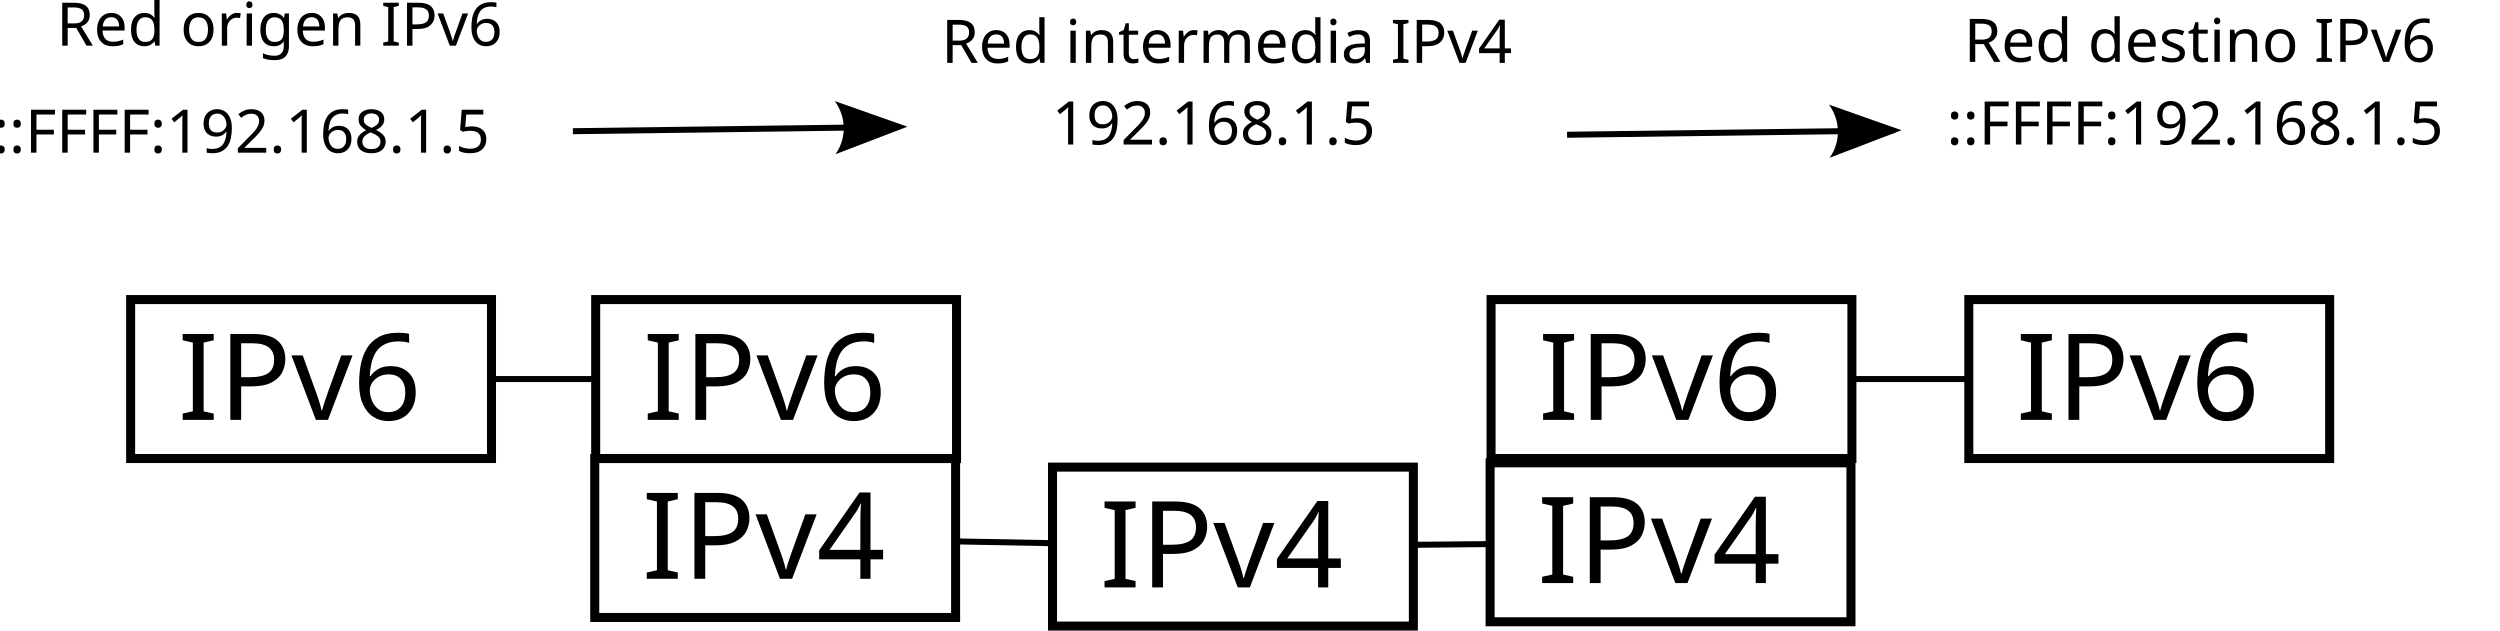
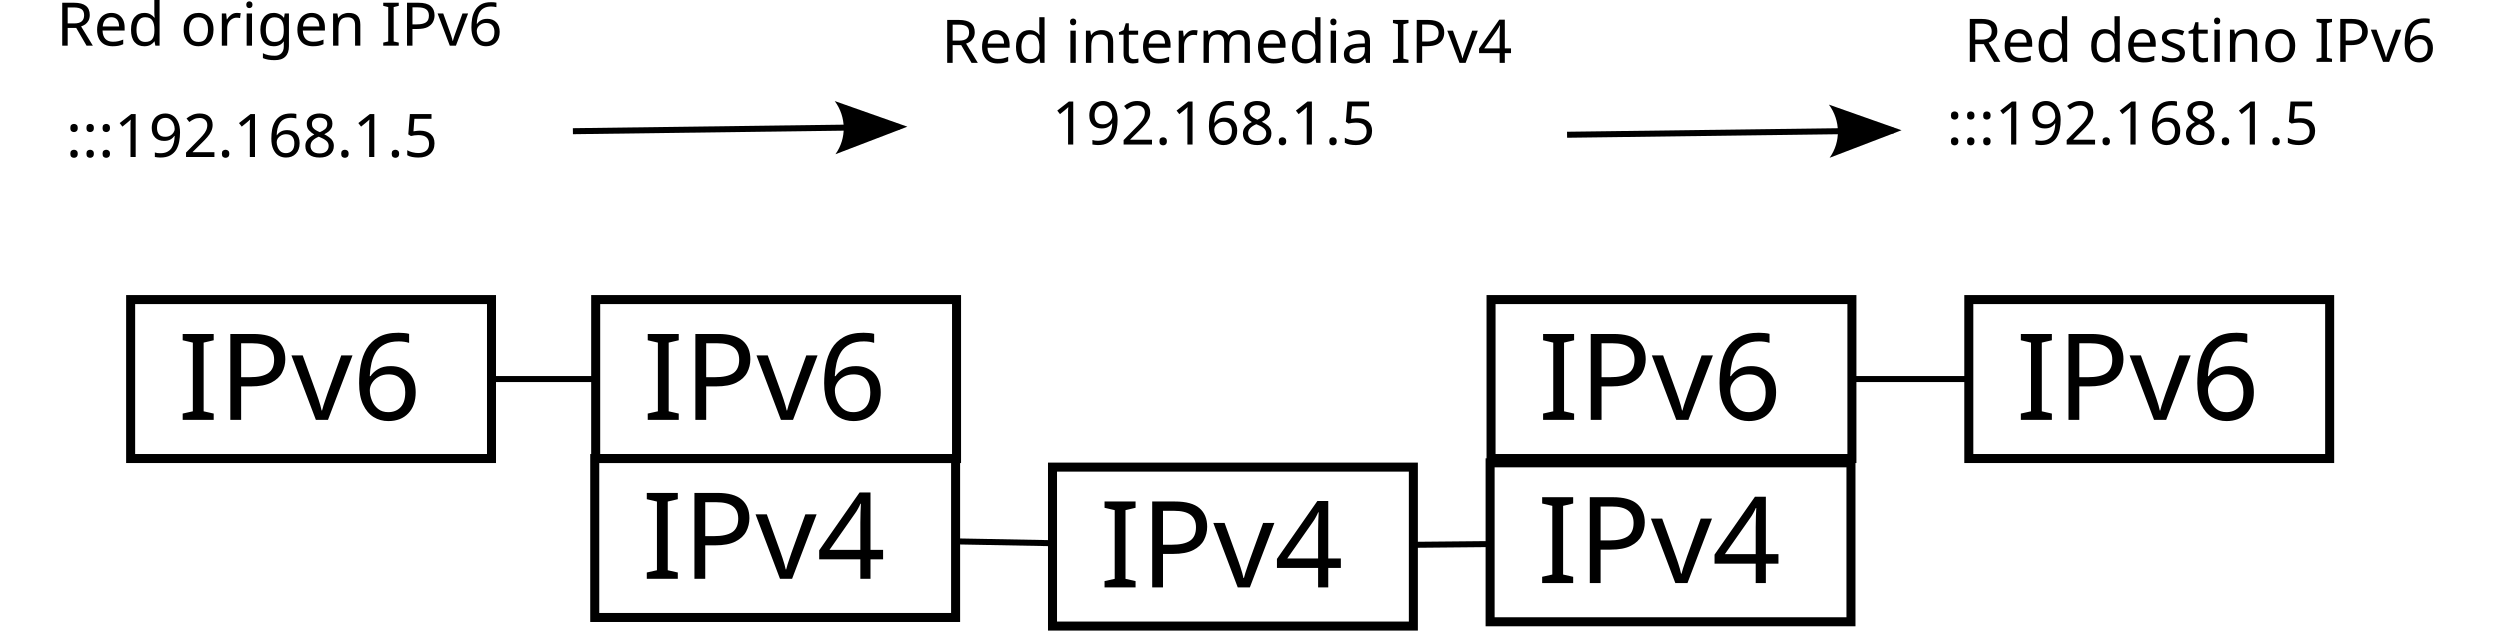
<svg xmlns="http://www.w3.org/2000/svg" width="415.677" height="104.847" id="svg2" version="1.1">
  <defs id="defs4">
    <marker orient="auto" refY="0" refX="0" id="Arrow2Lend" style="overflow:visible">
      <path id="path4186" style="fill-rule:evenodd;stroke-width:0.625;stroke-linejoin:round" d="M 8.719,4.034 -2.207,0.016 8.719,-4.002 c -1.745,2.372 -1.735,5.617 -6e-7,8.035 z" transform="matrix(-1.1,0,0,-1.1,-1.1,0)" />
    </marker>
    <marker orient="auto" refY="0" refX="0" id="Arrow2Lend-0" style="overflow:visible">
      <path id="path4186-3" style="fill-rule:evenodd;stroke-width:0.625;stroke-linejoin:round" d="M 8.719,4.034 -2.207,0.016 8.719,-4.002 c -1.745,2.372 -1.735,5.617 -6e-7,8.035 z" transform="matrix(-1.1,0,0,-1.1,-1.1,0)" />
    </marker>
  </defs>
  <g id="layer1" transform="translate(-20.45759,-256.9761)">
    <g id="g3020-2-7" transform="translate(241.2323,11.56797)">
      <rect y="295.219" x="27.143" height="26.429" width="60" id="rect2985-37-3" style="color:#000000;fill:#000000;fill-opacity:0;fill-rule:nonzero;stroke:#000000;stroke-width:1.5;stroke-linecap:butt;stroke-linejoin:miter;stroke-miterlimit:4;stroke-opacity:1;stroke-dasharray:none;stroke-dashoffset:0;marker:none;visibility:visible;display:inline;overflow:visible;enable-background:accumulate" />
      <text id="text2987-5-6" y="315.219" x="35" style="font-size:40px;font-style:normal;font-weight:normal;line-height:125%;letter-spacing:0px;word-spacing:0px;fill:#000000;fill-opacity:1;stroke:none;font-family:Sans" xml:space="preserve">
        <tspan style="font-size:20px" y="315.219" x="35" id="tspan2989-9-1">IPv6</tspan>
      </text>
    </g>
    <g id="g3020" transform="translate(15.0359,11.56797)">
      <rect y="295.219" x="27.143" height="26.429" width="60" id="rect2985" style="color:#000000;fill:#000000;fill-opacity:0;fill-rule:nonzero;stroke:#000000;stroke-width:1.5;stroke-linecap:butt;stroke-linejoin:miter;stroke-miterlimit:4;stroke-opacity:1;stroke-dasharray:none;stroke-dashoffset:0;marker:none;visibility:visible;display:inline;overflow:visible;enable-background:accumulate" />
      <text id="text2987" y="315.219" x="35" style="font-size:40px;font-style:normal;font-weight:normal;line-height:125%;letter-spacing:0px;word-spacing:0px;fill:#000000;fill-opacity:1;stroke:none;font-family:Sans" xml:space="preserve">
        <tspan style="font-size:20px" y="315.219" x="35" id="tspan2989">IPv6</tspan>
      </text>
    </g>
    <g id="g3020-2" transform="translate(92.35972,11.56797)">
      <rect y="295.219" x="27.143" height="26.429" width="60" id="rect2985-37" style="color:#000000;fill:#000000;fill-opacity:0;fill-rule:nonzero;stroke:#000000;stroke-width:1.5;stroke-linecap:butt;stroke-linejoin:miter;stroke-miterlimit:4;stroke-opacity:1;stroke-dasharray:none;stroke-dashoffset:0;marker:none;visibility:visible;display:inline;overflow:visible;enable-background:accumulate" />
      <text id="text2987-5" y="315.219" x="35" style="font-size:40px;font-style:normal;font-weight:normal;line-height:125%;letter-spacing:0px;word-spacing:0px;fill:#000000;fill-opacity:1;stroke:none;font-family:Sans" xml:space="preserve">
        <tspan style="font-size:20px" y="315.219" x="35" id="tspan2989-9">IPv6</tspan>
      </text>
    </g>
    <g id="g3015" transform="translate(52.20339,-1.646311)">
      <rect y="334.862" x="67.143" height="26.429" width="60" id="rect2985-3" style="color:#000000;fill:#000000;fill-opacity:0;fill-rule:nonzero;stroke:#000000;stroke-width:1.5;stroke-linecap:butt;stroke-linejoin:miter;stroke-miterlimit:4;stroke-opacity:1;stroke-dasharray:none;stroke-dashoffset:0;marker:none;visibility:visible;display:inline;overflow:visible;enable-background:accumulate" />
      <text id="text2987-6" y="354.862" x="75" style="font-size:40px;font-style:normal;font-weight:normal;line-height:125%;letter-spacing:0px;word-spacing:0px;fill:#000000;fill-opacity:1;stroke:none;font-family:Sans" xml:space="preserve">
        <tspan style="font-size:20px" y="354.862" x="75" id="tspan2989-7">IPv4</tspan>
      </text>
    </g>
    <g id="g3020-7" transform="translate(320.6691,11.56797)">
      <rect y="295.219" x="27.143" height="26.429" width="60" id="rect2985-9" style="color:#000000;fill:#000000;fill-opacity:0;fill-rule:nonzero;stroke:#000000;stroke-width:1.5;stroke-linecap:butt;stroke-linejoin:miter;stroke-miterlimit:4;stroke-opacity:1;stroke-dasharray:none;stroke-dashoffset:0;marker:none;visibility:visible;display:inline;overflow:visible;enable-background:accumulate" />
      <text id="text2987-2" y="315.219" x="35" style="font-size:40px;font-style:normal;font-weight:normal;line-height:125%;letter-spacing:0px;word-spacing:0px;fill:#000000;fill-opacity:1;stroke:none;font-family:Sans" xml:space="preserve">
        <tspan style="font-size:20px" y="315.219" x="35" id="tspan2989-0">IPv6</tspan>
      </text>
    </g>
    <g id="g3015-2" transform="translate(201.076,-0.9320249)">
      <rect y="334.862" x="67.143" height="26.429" width="60" id="rect2985-3-2" style="color:#000000;fill:#000000;fill-opacity:0;fill-rule:nonzero;stroke:#000000;stroke-width:1.5;stroke-linecap:butt;stroke-linejoin:miter;stroke-miterlimit:4;stroke-opacity:1;stroke-dasharray:none;stroke-dashoffset:0;marker:none;visibility:visible;display:inline;overflow:visible;enable-background:accumulate" />
      <text id="text2987-6-8" y="354.862" x="75" style="font-size:40px;font-style:normal;font-weight:normal;line-height:125%;letter-spacing:0px;word-spacing:0px;fill:#000000;fill-opacity:1;stroke:none;font-family:Sans" xml:space="preserve">
        <tspan style="font-size:20px" y="354.862" x="75" id="tspan2989-7-9">IPv4</tspan>
      </text>
    </g>
    <g id="g3015-29" transform="translate(128.3155,-0.2177391)">
      <rect y="334.862" x="67.143" height="26.429" width="60" id="rect2985-3-3" style="color:#000000;fill:#000000;fill-opacity:0;fill-rule:nonzero;stroke:#000000;stroke-width:1.5;stroke-linecap:butt;stroke-linejoin:miter;stroke-miterlimit:4;stroke-opacity:1;stroke-dasharray:none;stroke-dashoffset:0;marker:none;visibility:visible;display:inline;overflow:visible;enable-background:accumulate" />
      <text id="text2987-6-1" y="354.862" x="75" style="font-size:40px;font-style:normal;font-weight:normal;line-height:125%;letter-spacing:0px;word-spacing:0px;fill:#000000;fill-opacity:1;stroke:none;font-family:Sans" xml:space="preserve">
        <tspan style="font-size:20px" y="354.862" x="75" id="tspan2989-7-94">IPv4</tspan>
      </text>
    </g>
    <path style="fill:none;stroke:#000000;stroke-width:1px;stroke-linecap:butt;stroke-linejoin:miter;stroke-opacity:1" d="m 102.179,320.002 17.324,0" id="path4698" />
    <path style="fill:none;stroke:#000000;stroke-width:1px;stroke-linecap:butt;stroke-linejoin:miter;stroke-opacity:1" d="m 179.346,346.993 16.112,0.302" id="path4702" />
    <path style="fill:none;stroke:#000000;stroke-width:1px;stroke-linecap:butt;stroke-linejoin:miter;stroke-opacity:1" d="m 255.458,347.564 12.761,-0.125" id="path4704" />
    <path style="fill:none;stroke:#000000;stroke-width:1px;stroke-linecap:butt;stroke-linejoin:miter;stroke-opacity:1" d="m 328.375,320.002 19.437,0" id="path4706" />
-     <text xml:space="preserve" style="font-size:40px;font-style:normal;font-weight:normal;line-height:125%;letter-spacing:0px;word-spacing:0px;fill:#000000;fill-opacity:1;stroke:none;font-family:Sans" x="19.286" y="282.362" id="text4710">
-       <tspan id="tspan4712" x="19.286" y="282.362" style="font-size:10px">::FFFF:192.168.1.5</tspan>
+     <text xml:space="preserve" style="font-size:40px;font-style:normal;font-weight:normal;line-height:125%;letter-spacing:0px;word-spacing:0px;fill:#000000;fill-opacity:1;stroke:none;font-family:Sans" x="31.429" y="283.076" id="text4710">
+       <tspan id="tspan4712" x="31.429" y="283.076" style="font-size:10px">:::192.168.1.5</tspan>
    </text>
    <text xml:space="preserve" style="font-size:40px;font-style:normal;font-weight:normal;line-height:125%;letter-spacing:0px;word-spacing:0px;fill:#000000;fill-opacity:1;stroke:none;font-family:Sans" x="195.36" y="281.002" id="text4710-4">
      <tspan id="tspan4712-5" x="195.36" y="281.002" style="font-size:10px">192.168.1.5</tspan>
    </text>
    <path style="fill:none;stroke:#000000;stroke-width:1px;stroke-linecap:butt;stroke-linejoin:miter;stroke-opacity:1;marker-end:url(#Arrow2Lend)" d="M 115.714,278.791 170,278.076" id="path4746" />
    <path style="fill:none;stroke:#000000;stroke-width:1px;stroke-linecap:butt;stroke-linejoin:miter;stroke-opacity:1;marker-end:url(#Arrow2Lend)" d="m 281.015,279.382 54.286,-0.714" id="path4746-6" />
    <text xml:space="preserve" style="font-size:40px;font-style:normal;font-weight:normal;line-height:125%;letter-spacing:0px;word-spacing:0px;fill:#000000;fill-opacity:1;stroke:none;font-family:Sans" x="344.123" y="281.002" id="text4710-1">
-       <tspan id="tspan4712-0" x="344.123" y="281.002" style="font-size:10px">::FFFF:192.168.1.5</tspan>
+       <tspan id="tspan4712-0" x="344.123" y="281.002" style="font-size:10px">:::192.168.1.5</tspan>
    </text>
    <text xml:space="preserve" style="font-size:40px;font-style:normal;font-weight:normal;line-height:125%;letter-spacing:0px;word-spacing:0px;fill:#000000;fill-opacity:1;stroke:none;font-family:Sans" x="29.837" y="264.574" id="text4710-6">
      <tspan id="tspan4712-3" x="29.837" y="264.574" style="font-size:10px">Red origen IPv6</tspan>
    </text>
    <text xml:space="preserve" style="font-size:40px;font-style:normal;font-weight:normal;line-height:125%;letter-spacing:0px;word-spacing:0px;fill:#000000;fill-opacity:1;stroke:none;font-family:Sans" x="176.98" y="267.431" id="text4710-2">
      <tspan id="tspan4712-06" x="176.98" y="267.431" style="font-size:10px">Red intermedia IPv4</tspan>
    </text>
    <text xml:space="preserve" style="font-size:40px;font-style:normal;font-weight:normal;line-height:125%;letter-spacing:0px;word-spacing:0px;fill:#000000;fill-opacity:1;stroke:none;font-family:Sans" x="347.007" y="267.264" id="text4710-6-1">
      <tspan id="tspan4712-3-5" x="347.007" y="267.264" style="font-size:10px">Red destino IPv6</tspan>
    </text>
  </g>
</svg>
